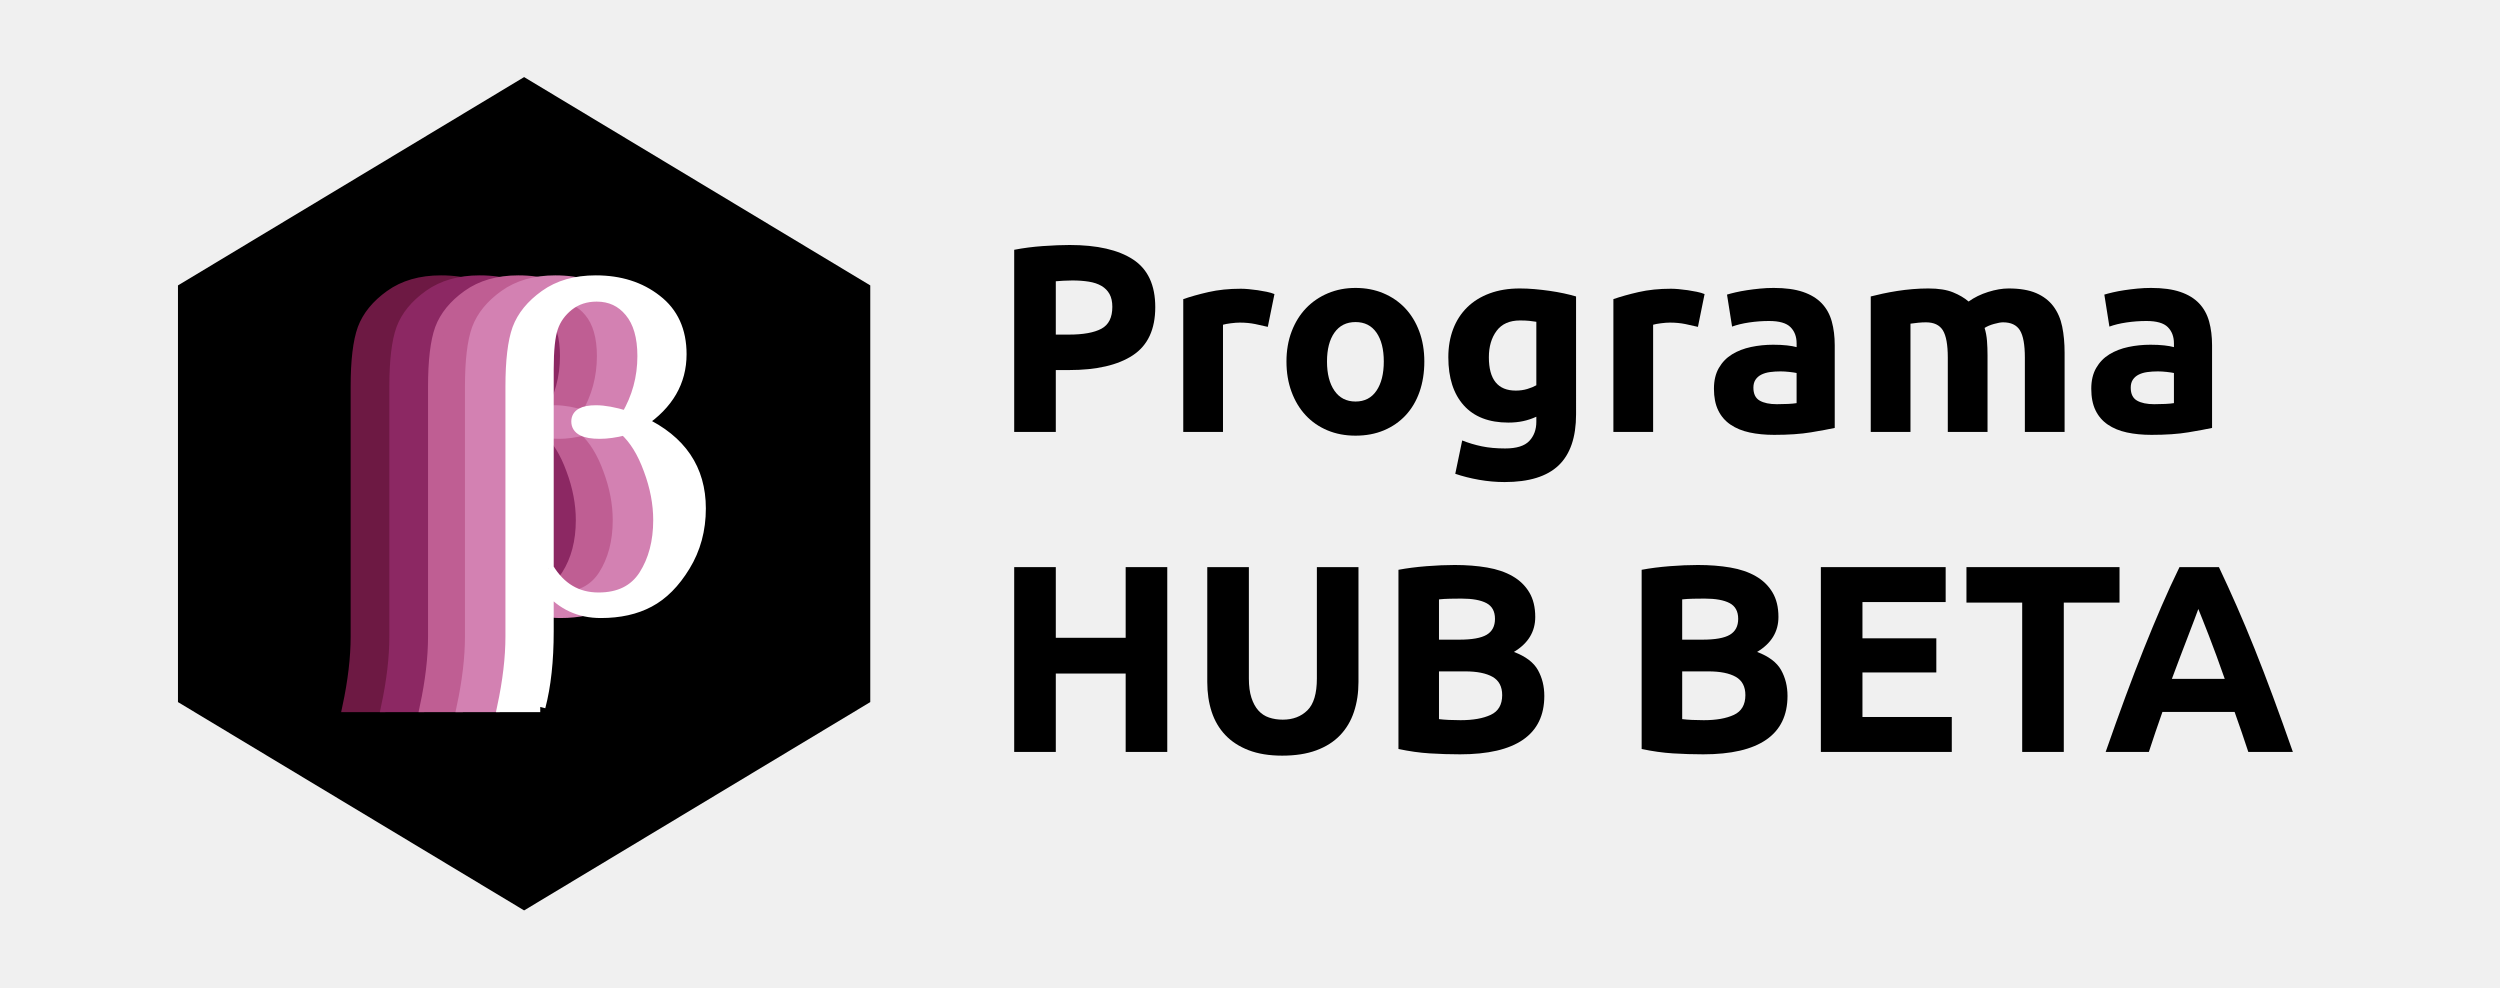
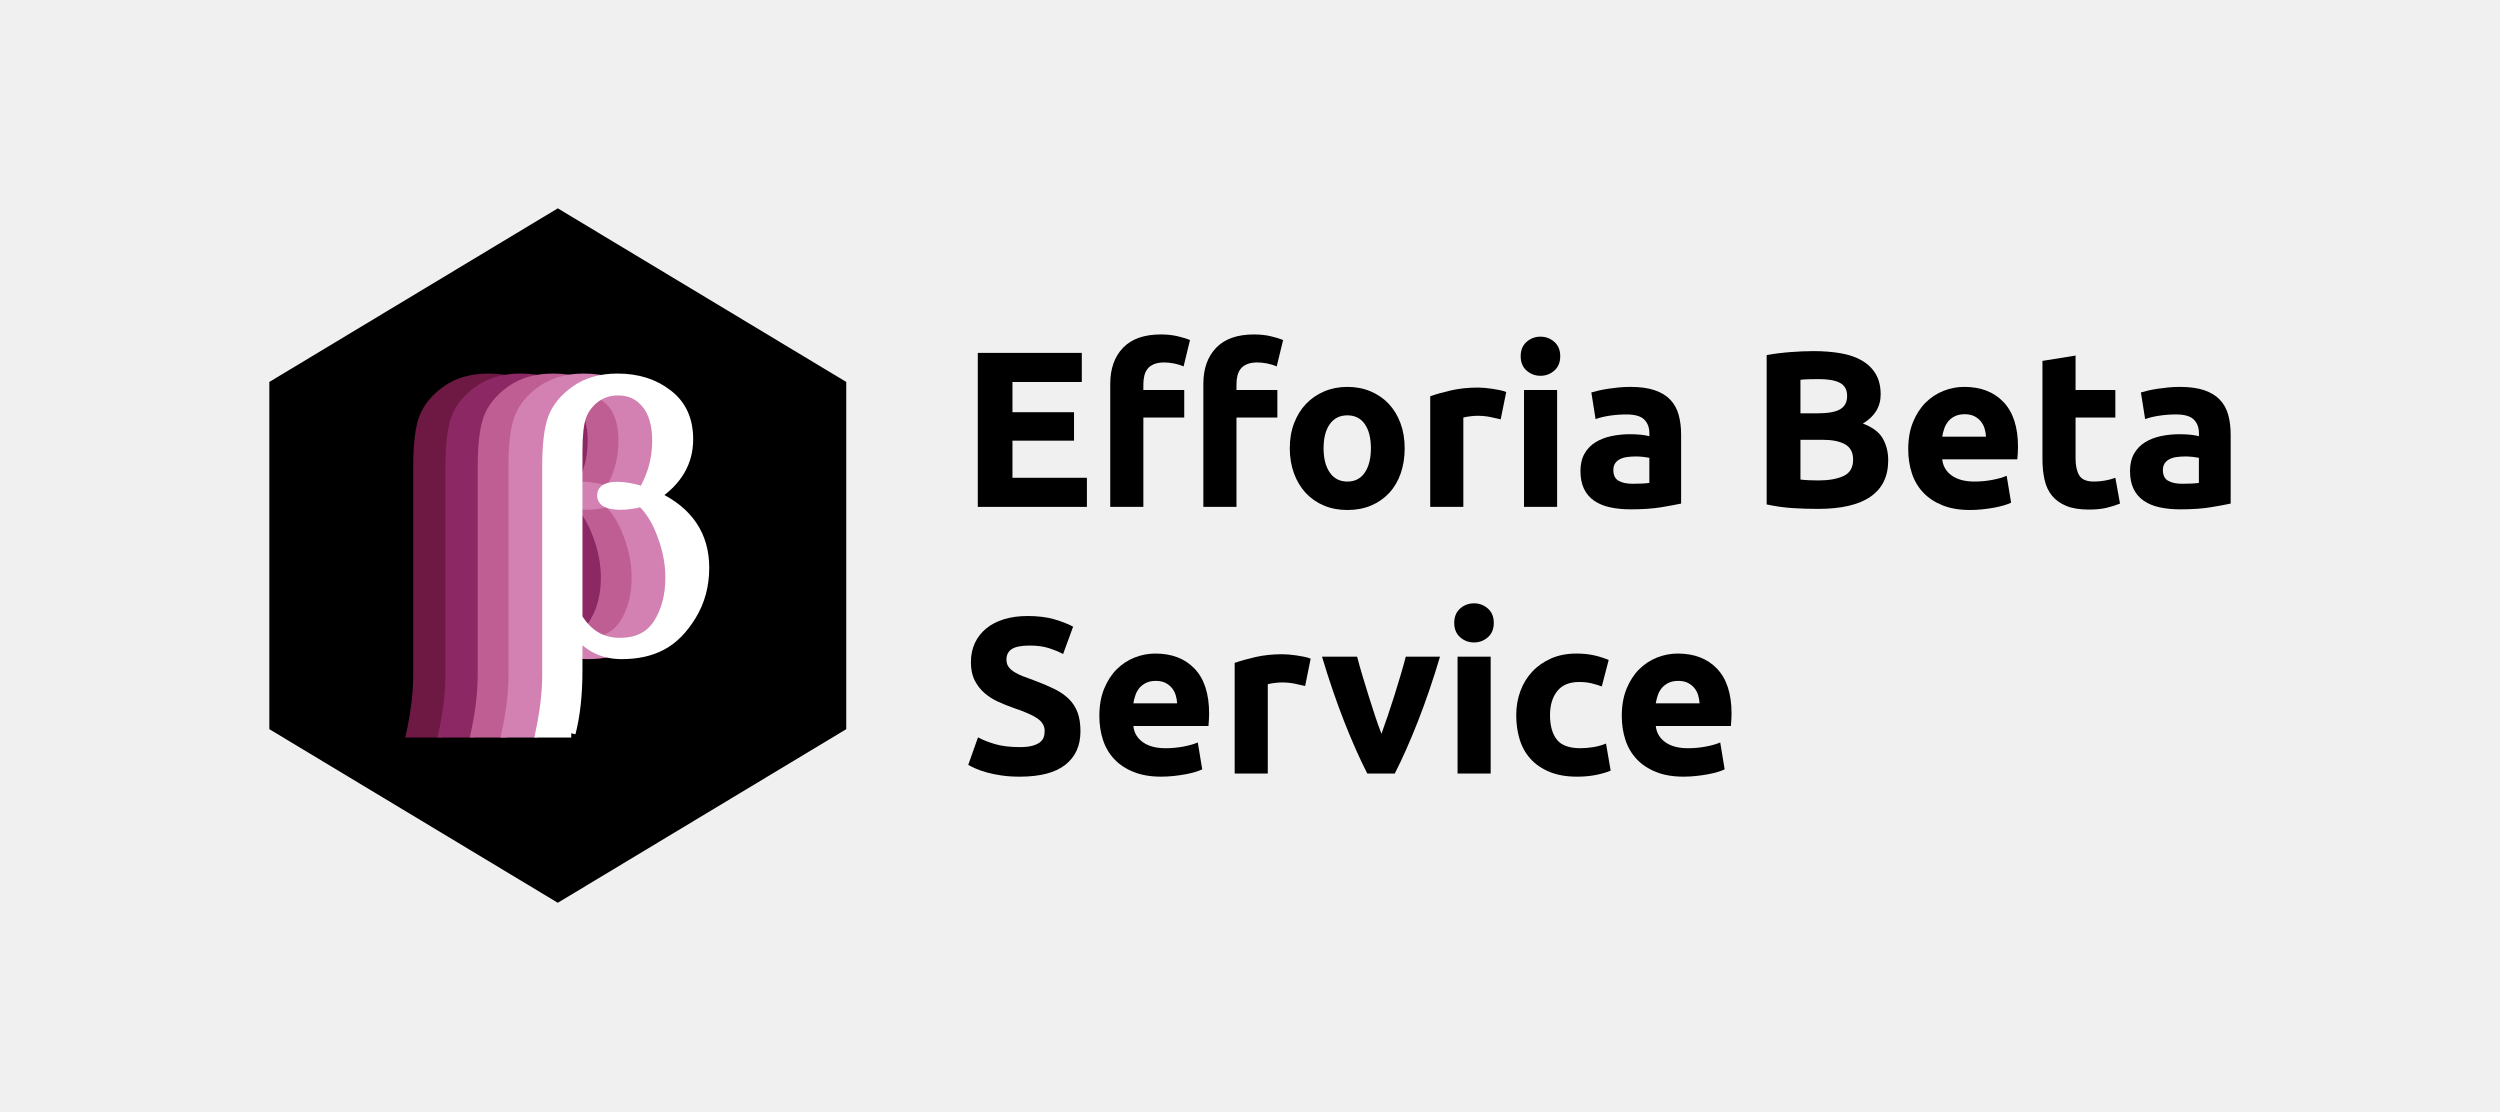
- <svg xmlns="http://www.w3.org/2000/svg" version="1.1" id="Layer_1" x="0px" y="0px" width="600px" height="237px" viewBox="0 78.5 600 237" enable-background="new 0 78.5 600 237" xml:space="preserve">
+ <svg xmlns="http://www.w3.org/2000/svg" version="1.1" id="Layer_1" x="0px" y="0px" width="720px" height="320px" viewBox="0 0 720 320" enable-background="new 0 0 720 320" xml:space="preserve">
  <g>
    <g>
-       <rect x="238.288" y="132.5" fill="none" width="319" height="129" />
-       <path d="M256.72,137.299c6.613,0,11.69,1.163,15.232,3.488c3.541,2.326,5.312,6.134,5.312,11.424    c0,5.334-1.792,9.184-5.376,11.552c-3.584,2.368-8.704,3.552-15.36,3.552h-3.136v14.848h-9.984v-43.712    c2.176-0.426,4.48-0.725,6.912-0.896C252.752,137.385,254.885,137.299,256.72,137.299z M257.36,145.811    c-0.726,0-1.44,0.022-2.144,0.064c-0.704,0.043-1.312,0.086-1.824,0.128v12.8h3.136c3.456,0,6.058-0.469,7.808-1.408    c1.749-0.938,2.624-2.688,2.624-5.248c0-1.237-0.224-2.261-0.672-3.072c-0.448-0.81-1.088-1.461-1.92-1.952    c-0.832-0.49-1.846-0.832-3.04-1.024C260.133,145.907,258.81,145.811,257.36,145.811z" />
-       <path d="M304.271,156.948c-0.854-0.213-1.855-0.438-3.008-0.672c-1.153-0.234-2.391-0.352-3.713-0.352    c-0.598,0-1.312,0.054-2.144,0.16c-0.832,0.107-1.462,0.224-1.888,0.352v25.728h-9.536v-31.872    c1.706-0.597,3.722-1.162,6.048-1.696c2.325-0.533,4.917-0.8,7.776-0.8c0.512,0,1.13,0.032,1.856,0.096    c0.725,0.064,1.448,0.15,2.176,0.256c0.726,0.107,1.45,0.235,2.177,0.384c0.725,0.15,1.344,0.331,1.855,0.544L304.271,156.948z" />
-       <path d="M341.84,165.267c0,2.646-0.384,5.067-1.15,7.264c-0.77,2.198-1.879,4.075-3.328,5.632    c-1.451,1.558-3.19,2.763-5.217,3.616s-4.299,1.28-6.815,1.28c-2.476,0-4.726-0.427-6.752-1.28    c-2.027-0.853-3.767-2.058-5.218-3.616c-1.449-1.557-2.582-3.434-3.391-5.632c-0.813-2.197-1.217-4.618-1.217-7.264    c0-2.645,0.416-5.056,1.248-7.232c0.832-2.176,1.984-4.032,3.456-5.568c1.472-1.536,3.221-2.73,5.248-3.584    c2.026-0.853,4.233-1.28,6.624-1.28c2.432,0,4.66,0.427,6.688,1.28c2.026,0.854,3.766,2.048,5.217,3.584    c1.449,1.536,2.582,3.392,3.393,5.568C341.434,160.21,341.84,162.622,341.84,165.267z M332.111,165.267    c0-2.944-0.586-5.258-1.76-6.944c-1.175-1.685-2.849-2.528-5.023-2.528c-2.176,0-3.862,0.843-5.057,2.528    c-1.194,1.686-1.791,4-1.791,6.944s0.597,5.28,1.791,7.008c1.193,1.728,2.881,2.592,5.057,2.592s3.85-0.864,5.023-2.592    S332.111,168.21,332.111,165.267z" />
-       <path d="M378.256,177.938c0,5.504-1.398,9.589-4.191,12.256c-2.795,2.666-7.115,4-12.961,4c-2.047,0-4.096-0.182-6.144-0.544    c-2.048-0.363-3.946-0.843-5.696-1.44l1.664-8c1.493,0.597,3.062,1.066,4.704,1.408c1.642,0.341,3.509,0.512,5.601,0.512    c2.729,0,4.66-0.598,5.791-1.792c1.131-1.195,1.697-2.73,1.697-4.608v-1.216c-1.024,0.47-2.08,0.822-3.168,1.056    c-1.089,0.235-2.272,0.352-3.553,0.352c-4.65,0-8.214-1.376-10.688-4.128c-2.475-2.752-3.713-6.602-3.713-11.552    c0-2.474,0.385-4.725,1.152-6.752c0.768-2.026,1.889-3.765,3.359-5.216c1.473-1.45,3.273-2.57,5.408-3.36    c2.133-0.789,4.543-1.184,7.231-1.184c1.151,0,2.336,0.054,3.552,0.16c1.217,0.107,2.422,0.246,3.616,0.416    c1.192,0.171,2.336,0.374,3.425,0.608c1.088,0.235,2.057,0.48,2.911,0.736L378.256,177.938L378.256,177.938z M357.328,164.243    c0,5.334,2.152,8,6.464,8c0.979,0,1.897-0.128,2.752-0.384c0.853-0.256,1.578-0.554,2.177-0.896V155.73    c-0.471-0.085-1.025-0.16-1.664-0.224c-0.641-0.064-1.388-0.096-2.24-0.096c-2.519,0-4.396,0.832-5.633,2.496    C357.945,159.571,357.328,161.683,357.328,164.243z" />
-       <path d="M407.503,156.948c-0.854-0.213-1.854-0.438-3.008-0.672c-1.151-0.234-2.39-0.352-3.712-0.352    c-0.598,0-1.313,0.054-2.145,0.16c-0.832,0.107-1.462,0.224-1.889,0.352v25.728h-9.535v-31.872    c1.705-0.597,3.723-1.162,6.049-1.696c2.323-0.533,4.916-0.8,7.774-0.8c0.513,0,1.13,0.032,1.856,0.096    c0.725,0.064,1.449,0.15,2.176,0.256c0.725,0.107,1.449,0.235,2.176,0.384c0.727,0.15,1.345,0.331,1.855,0.544L407.503,156.948z" />
-       <path d="M425.68,147.603c2.815,0,5.162,0.32,7.04,0.96c1.877,0.64,3.381,1.558,4.513,2.752c1.13,1.195,1.93,2.646,2.399,4.352    c0.469,1.707,0.704,3.606,0.704,5.696v19.84c-1.366,0.299-3.265,0.651-5.696,1.056c-2.433,0.405-5.376,0.608-8.832,0.608    c-2.176,0-4.149-0.192-5.919-0.576c-1.771-0.384-3.297-1.013-4.576-1.888c-1.28-0.874-2.263-2.016-2.944-3.424    c-0.683-1.408-1.023-3.136-1.023-5.184c0-1.962,0.394-3.626,1.185-4.992c0.789-1.365,1.845-2.453,3.168-3.264    c1.322-0.81,2.837-1.397,4.544-1.76c1.706-0.362,3.478-0.544,5.313-0.544c1.236,0,2.336,0.054,3.296,0.16    c0.96,0.107,1.738,0.246,2.336,0.416v-0.896c0-1.621-0.49-2.922-1.472-3.904c-0.981-0.981-2.688-1.472-5.12-1.472    c-1.622,0-3.223,0.118-4.8,0.352c-1.579,0.235-2.944,0.566-4.097,0.992l-1.217-7.68c0.555-0.17,1.248-0.352,2.08-0.544    c0.832-0.192,1.738-0.362,2.721-0.512c0.98-0.149,2.017-0.277,3.104-0.384C423.472,147.657,424.569,147.603,425.68,147.603z     M426.447,175.507c0.938,0,1.834-0.021,2.688-0.064c0.854-0.042,1.536-0.106,2.048-0.192v-7.232    c-0.384-0.085-0.96-0.17-1.729-0.256c-0.769-0.085-1.472-0.128-2.111-0.128c-0.896,0-1.739,0.054-2.527,0.16    c-0.79,0.107-1.483,0.31-2.08,0.608c-0.599,0.299-1.066,0.704-1.408,1.216c-0.342,0.512-0.513,1.152-0.513,1.92    c0,1.494,0.502,2.528,1.505,3.104C423.321,175.218,424.697,175.507,426.447,175.507z" />
-       <path d="M467.471,164.307c0-3.072-0.395-5.248-1.184-6.528c-0.79-1.28-2.145-1.92-4.064-1.92c-0.598,0-1.216,0.032-1.854,0.096    s-1.259,0.139-1.856,0.224v25.984h-9.535V149.65c0.811-0.213,1.761-0.437,2.849-0.672c1.088-0.234,2.24-0.448,3.456-0.64    s2.464-0.341,3.744-0.448c1.278-0.106,2.538-0.16,3.774-0.16c2.434,0,4.405,0.31,5.92,0.928c1.516,0.619,2.764,1.355,3.744,2.208    c1.365-0.981,2.935-1.749,4.704-2.304c1.771-0.554,3.402-0.832,4.896-0.832c2.688,0,4.896,0.374,6.624,1.12    c1.728,0.747,3.104,1.803,4.128,3.168c1.022,1.366,1.728,2.987,2.11,4.864c0.385,1.878,0.576,3.968,0.576,6.272v19.008h-9.536    v-17.856c0-3.072-0.395-5.248-1.184-6.528c-0.79-1.28-2.146-1.92-4.064-1.92c-0.512,0-1.227,0.128-2.144,0.384    c-0.918,0.256-1.675,0.576-2.272,0.96c0.299,0.982,0.49,2.016,0.576,3.104c0.085,1.088,0.128,2.251,0.128,3.488v18.368h-9.536    V164.307L467.471,164.307z" />
-       <path d="M516.239,147.603c2.814,0,5.162,0.32,7.04,0.96c1.877,0.64,3.381,1.558,4.512,2.752c1.13,1.195,1.93,2.646,2.4,4.352    c0.469,1.707,0.704,3.606,0.704,5.696v19.84c-1.366,0.299-3.266,0.651-5.696,1.056c-2.434,0.405-5.376,0.608-8.832,0.608    c-2.176,0-4.15-0.192-5.92-0.576c-1.771-0.384-3.296-1.013-4.576-1.888c-1.28-0.874-2.262-2.016-2.944-3.424    s-1.022-3.136-1.022-5.184c0-1.962,0.394-3.626,1.184-4.992c0.789-1.365,1.845-2.453,3.168-3.264    c1.322-0.81,2.837-1.397,4.544-1.76c1.706-0.362,3.479-0.544,5.313-0.544c1.235,0,2.336,0.054,3.296,0.16    c0.96,0.107,1.738,0.246,2.336,0.416v-0.896c0-1.621-0.491-2.922-1.472-3.904c-0.982-0.981-2.688-1.472-5.12-1.472    c-1.622,0-3.224,0.118-4.8,0.352c-1.579,0.235-2.944,0.566-4.098,0.992l-1.216-7.68c0.554-0.17,1.248-0.352,2.08-0.544    c0.832-0.192,1.738-0.362,2.72-0.512c0.981-0.149,2.018-0.277,3.104-0.384C514.031,147.657,515.129,147.603,516.239,147.603z     M517.007,175.507c0.938,0,1.834-0.021,2.688-0.064c0.853-0.042,1.536-0.106,2.048-0.192v-7.232    c-0.384-0.085-0.96-0.17-1.729-0.256c-0.768-0.085-1.472-0.128-2.11-0.128c-0.896,0-1.739,0.054-2.528,0.16    c-0.79,0.107-1.483,0.31-2.08,0.608c-0.598,0.299-1.066,0.704-1.408,1.216c-0.342,0.512-0.512,1.152-0.512,1.92    c0,1.494,0.501,2.528,1.504,3.104C513.881,175.218,515.257,175.507,517.007,175.507z" />
-       <path d="M270.16,214.609h9.984v44.354h-9.984v-18.814h-16.768v18.814h-9.984v-44.354h9.984v16.961h16.768V214.609z" />
-       <path d="M307.729,259.857c-3.115,0-5.804-0.438-8.064-1.311c-2.262-0.875-4.128-2.09-5.6-3.648    c-1.472-1.557-2.56-3.414-3.264-5.566c-0.704-2.154-1.056-4.533-1.056-7.139v-27.584h9.984v26.752    c0,1.793,0.202,3.318,0.608,4.576c0.405,1.262,0.96,2.283,1.665,3.072c0.703,0.791,1.558,1.355,2.56,1.697    s2.102,0.512,3.297,0.512c2.432,0,4.404-0.746,5.92-2.24c1.515-1.494,2.271-4.033,2.271-7.617v-26.752h9.983v27.584    c0,2.605-0.362,4.992-1.089,7.168c-0.726,2.178-1.834,4.043-3.327,5.602s-3.392,2.764-5.696,3.617    C313.615,259.432,310.885,259.857,307.729,259.857z" />
-       <path d="M350.415,259.539c-2.433,0-4.854-0.076-7.265-0.225c-2.412-0.15-4.918-0.502-7.521-1.057V215.25    c2.048-0.385,4.288-0.672,6.72-0.865c2.434-0.191,4.693-0.287,6.784-0.287c2.816,0,5.408,0.203,7.776,0.607    c2.367,0.404,4.404,1.1,6.111,2.08c1.705,0.98,3.039,2.271,4,3.873c0.959,1.6,1.439,3.572,1.439,5.92    c0,3.541-1.707,6.336-5.12,8.383c2.816,1.066,4.736,2.52,5.761,4.354c1.023,1.834,1.535,3.902,1.535,6.207    c0,4.65-1.695,8.15-5.088,10.496C362.159,258.365,357.111,259.539,350.415,259.539z M345.357,232.018h4.865    c3.071,0,5.27-0.393,6.592-1.184c1.322-0.789,1.983-2.059,1.983-3.809c0-1.791-0.683-3.049-2.048-3.775    c-1.366-0.725-3.371-1.088-6.018-1.088c-0.854,0-1.771,0.012-2.752,0.031c-0.98,0.021-1.854,0.076-2.623,0.16V232.018    L345.357,232.018z M345.357,239.635v11.455c0.727,0.086,1.516,0.15,2.369,0.191c0.854,0.043,1.791,0.064,2.815,0.064    c2.985,0,5.396-0.426,7.231-1.279c1.834-0.854,2.752-2.434,2.752-4.736c0-2.049-0.769-3.51-2.305-4.385    c-1.535-0.873-3.734-1.313-6.592-1.313h-6.271V239.635z" />
-       <path d="M408.782,259.539c-2.433,0-4.854-0.076-7.265-0.225c-2.412-0.15-4.918-0.502-7.521-1.057V215.25    c2.048-0.385,4.288-0.672,6.72-0.865c2.434-0.191,4.693-0.287,6.784-0.287c2.815,0,5.408,0.203,7.776,0.607    c2.367,0.404,4.404,1.1,6.11,2.08s3.04,2.271,4,3.873c0.96,1.6,1.44,3.572,1.44,5.92c0,3.541-1.707,6.336-5.12,8.383    c2.816,1.066,4.736,2.52,5.76,4.354c1.024,1.834,1.536,3.902,1.536,6.207c0,4.65-1.696,8.15-5.088,10.496    C420.525,258.365,415.479,259.539,408.782,259.539z M403.727,232.018h4.863c3.072,0,5.27-0.393,6.592-1.184    c1.322-0.789,1.984-2.059,1.984-3.809c0-1.791-0.684-3.049-2.048-3.775c-1.366-0.725-3.371-1.088-6.017-1.088    c-0.854,0-1.771,0.012-2.752,0.031c-0.981,0.021-1.855,0.076-2.625,0.16v9.664H403.727z M403.727,239.635v11.455    c0.726,0.086,1.515,0.15,2.367,0.191c0.854,0.043,1.793,0.064,2.816,0.064c2.984,0,5.396-0.426,7.23-1.279    s2.752-2.434,2.752-4.736c0-2.049-0.768-3.51-2.304-4.385c-1.536-0.873-3.733-1.313-6.592-1.313h-6.271V239.635z" />
-       <path d="M437.006,258.963v-44.354h29.952v8.385h-19.969v8.703h17.729v8.193h-17.729v10.688h21.439v8.385H437.006z" />
-       <path d="M508.685,214.609v8.514h-13.376v35.84h-9.982v-35.84H471.95v-8.514H508.685z" />
-       <path d="M539.593,258.963c-0.494-1.541-1.023-3.125-1.592-4.748c-0.568-1.625-1.134-3.242-1.697-4.854h-17.321    c-0.561,1.619-1.122,3.24-1.685,4.865c-0.563,1.627-1.087,3.205-1.572,4.734h-10.367c1.669-4.777,3.252-9.193,4.75-13.248    c1.497-4.053,2.963-7.871,4.396-11.455s2.846-6.986,4.237-10.209c1.391-3.221,2.836-6.367,4.334-9.439h9.464    c1.457,3.072,2.893,6.221,4.308,9.439c1.414,3.223,2.84,6.625,4.276,10.209c1.436,3.584,2.903,7.402,4.403,11.455    c1.5,4.055,3.087,8.471,4.759,13.248h-10.693V258.963z M527.598,224.658c-0.223,0.645-0.549,1.521-0.978,2.629    c-0.43,1.109-0.917,2.391-1.466,3.844c-0.548,1.453-1.16,3.053-1.838,4.799c-0.678,1.748-1.364,3.58-2.063,5.496h12.683    c-0.679-1.922-1.336-3.76-1.972-5.512s-1.241-3.355-1.813-4.811c-0.572-1.453-1.074-2.732-1.508-3.842    C528.212,226.156,527.862,225.289,527.598,224.658z" />
+       <polygon points="243.72,210 160.643,260 77.567,210 77.567,110 160.643,60 243.72,110   " />
+       <g>
+         <g id="layer1_9_" transform="translate(-256.6798,-531.7963)">
+           <path id="text5540_9_" fill="#6D1943" stroke="#6D1943" stroke-width="2.5" stroke-miterlimit="10" d="M384.043,742.958h-9.087      c1.32-6.205,1.981-11.822,1.981-16.853V666.13c0-6.241,0.551-10.885,1.651-13.935c1.139-3.046,3.321-5.727,6.555-8.039      c3.268-2.351,7.343-3.525,12.226-3.525c5.803,0,10.666,1.542,14.596,4.626c3.965,3.047,5.946,7.398,5.946,13.052      c0,6.609-3.139,12.025-9.417,16.247c9.362,4.405,14.045,11.325,14.045,20.764c0,5.14-1.249,9.746-3.745,13.822      c-2.46,4.039-5.323,6.922-8.593,8.646c-3.229,1.727-7.104,2.588-11.619,2.588c-5.141,0-9.325-1.926-12.558-5.781v10.242      C386.026,731.89,385.365,737.929,384.043,742.958 M386.026,709.64c2.863,4.734,6.865,7.104,12.006,7.104      c4.957,0,8.593-1.799,10.904-5.396c2.313-3.638,3.47-8.041,3.47-13.22c0-3.965-0.771-8.002-2.313-12.114      c-1.505-4.147-3.449-7.306-5.837-9.474c-2.203,0.552-4.187,0.826-5.948,0.826c-3.708,0-5.563-0.974-5.563-2.92      c0-1.762,1.561-2.644,4.682-2.644c1.945,0,4.369,0.44,7.271,1.321c2.605-4.405,3.91-9.196,3.91-14.375      c0-4.625-1.027-8.168-3.084-10.627c-2.021-2.46-4.663-3.69-7.932-3.69c-2.605,0-4.848,0.734-6.719,2.203      c-1.836,1.469-3.104,3.231-3.801,5.288c-0.697,2.019-1.047,5.342-1.047,9.968V709.64" />
+         </g>
+         <g id="layer1_8_" transform="translate(-256.6798,-531.7963)">
+           <path id="text5540_8_" fill="#8C2863" stroke="#8C2863" stroke-width="2.5" stroke-miterlimit="10" d="M393.33,742.958h-9.088      c1.322-6.205,1.982-11.822,1.982-16.853V666.13c0-6.241,0.551-10.885,1.651-13.935c1.14-3.046,3.322-5.727,6.554-8.039      c3.269-2.351,7.345-3.525,12.228-3.525c5.802,0,10.666,1.542,14.595,4.626c3.966,3.047,5.947,7.398,5.947,13.052      c0,6.609-3.14,12.025-9.418,16.247c9.362,4.405,14.044,11.325,14.044,20.764c0,5.14-1.248,9.746-3.744,13.822      c-2.461,4.039-5.323,6.922-8.592,8.646c-3.23,1.727-7.104,2.588-11.62,2.588c-5.141,0-9.325-1.926-12.557-5.781v10.242      C395.314,731.89,394.653,737.929,393.33,742.958 M395.314,709.64c2.862,4.734,6.864,7.104,12.006,7.104      c4.956,0,8.591-1.799,10.903-5.396c2.313-3.638,3.47-8.041,3.47-13.22c0-3.965-0.771-8.002-2.313-12.114      c-1.505-4.147-3.451-7.306-5.838-9.474c-2.203,0.552-4.187,0.826-5.947,0.826c-3.708,0-5.563-0.974-5.563-2.92      c0-1.762,1.562-2.644,4.682-2.644c1.945,0,4.369,0.44,7.271,1.321c2.606-4.405,3.91-9.196,3.91-14.375      c0-4.625-1.027-8.168-3.084-10.627c-2.02-2.46-4.662-3.69-7.931-3.69c-2.606,0-4.848,0.734-6.721,2.203      c-1.835,1.469-3.103,3.231-3.8,5.288c-0.696,2.019-1.046,5.342-1.046,9.968L395.314,709.64" />
+         </g>
+         <g id="layer1_7_" transform="translate(-256.6798,-531.7963)">
+           <path id="text5540_7_" fill="#BF5E93" stroke="#BF5E93" stroke-width="2.5" stroke-miterlimit="10" d="M402.619,742.958h-9.087      c1.321-6.205,1.981-11.822,1.981-16.853V666.13c0-6.241,0.552-10.885,1.652-13.935c1.138-3.046,3.321-5.727,6.554-8.039      c3.269-2.351,7.344-3.525,12.228-3.525c5.8,0,10.665,1.542,14.595,4.626c3.965,3.047,5.946,7.398,5.946,13.052      c0,6.609-3.14,12.025-9.417,16.247c9.361,4.405,14.044,11.325,14.044,20.764c0,5.14-1.249,9.746-3.745,13.822      c-2.46,4.039-5.323,6.922-8.592,8.646c-3.229,1.727-7.104,2.588-11.62,2.588c-5.141,0-9.324-1.926-12.558-5.781v10.242      C404.601,731.89,403.94,737.929,402.619,742.958 M404.601,709.64c2.863,4.734,6.865,7.104,12.006,7.104      c4.956,0,8.592-1.799,10.903-5.396c2.313-3.638,3.471-8.041,3.471-13.22c0-3.965-0.771-8.002-2.313-12.114      c-1.505-4.147-3.451-7.306-5.838-9.474c-2.202,0.552-4.186,0.826-5.947,0.826c-3.708,0-5.563-0.974-5.563-2.92      c0-1.762,1.562-2.644,4.683-2.644c1.944,0,4.369,0.44,7.271,1.321c2.605-4.405,3.909-9.196,3.909-14.375      c0-4.625-1.027-8.168-3.084-10.627c-2.02-2.46-4.662-3.69-7.931-3.69c-2.605,0-4.848,0.734-6.72,2.203      c-1.836,1.469-3.104,3.231-3.8,5.288c-0.698,2.019-1.047,5.342-1.047,9.968V709.64" />
+         </g>
+         <g id="layer1_6_" transform="translate(-256.6798,-531.7963)">
+           <path id="text5540_6_" fill="#D381B2" stroke="#D381B2" stroke-width="2.5" stroke-miterlimit="10" d="M411.477,742.958h-9.088      c1.322-6.205,1.983-11.822,1.983-16.853V666.13c0-6.241,0.55-10.885,1.65-13.935c1.139-3.046,3.322-5.727,6.554-8.039      c3.269-2.351,7.344-3.525,12.228-3.525c5.802,0,10.666,1.542,14.595,4.626c3.966,3.047,5.947,7.398,5.947,13.052      c0,6.609-3.141,12.025-9.417,16.247c9.362,4.405,14.043,11.325,14.043,20.764c0,5.14-1.248,9.746-3.744,13.822      c-2.46,4.039-5.323,6.922-8.592,8.646c-3.23,1.727-7.104,2.588-11.621,2.588c-5.14,0-9.324-1.926-12.556-5.781v10.242      C413.46,731.89,412.798,737.929,411.477,742.958 M413.46,709.64c2.862,4.734,6.864,7.104,12.005,7.104      c4.957,0,8.592-1.799,10.904-5.396c2.313-3.638,3.471-8.041,3.471-13.22c0-3.965-0.771-8.002-2.313-12.114      c-1.505-4.147-3.451-7.306-5.838-9.474c-2.203,0.552-4.187,0.826-5.947,0.826c-3.709,0-5.563-0.974-5.563-2.92      c0-1.762,1.561-2.644,4.682-2.644c1.945,0,4.369,0.44,7.271,1.321c2.606-4.405,3.91-9.196,3.91-14.375      c0-4.625-1.027-8.168-3.084-10.627c-2.021-2.46-4.663-3.69-7.932-3.69c-2.605,0-4.847,0.734-6.72,2.203      c-1.835,1.469-3.102,3.231-3.8,5.288c-0.696,2.019-1.046,5.342-1.046,9.968V709.64" />
+         </g>
+         <g id="layer1_5_" transform="translate(-256.6798,-531.7963)">
+           <path id="text5540_5_" fill="#FFFFFF" stroke="#FFFFFF" stroke-width="2.5" stroke-miterlimit="10" d="M421.194,742.958h-9.087      c1.32-6.205,1.981-11.822,1.981-16.853V666.13c0-6.241,0.551-10.885,1.651-13.935c1.139-3.046,3.322-5.727,6.555-8.039      c3.269-2.351,7.343-3.525,12.227-3.525c5.802,0,10.666,1.542,14.595,4.626c3.966,3.047,5.948,7.398,5.948,13.052      c0,6.609-3.141,12.025-9.418,16.247c9.361,4.405,14.044,11.325,14.044,20.764c0,5.14-1.248,9.746-3.745,13.822      c-2.46,4.039-5.322,6.922-8.592,8.646c-3.229,1.727-7.104,2.588-11.62,2.588c-5.141,0-9.325-1.926-12.558-5.781v10.242      C423.175,731.89,422.514,737.929,421.194,742.958 M423.175,709.64c2.864,4.734,6.866,7.104,12.006,7.104      c4.957,0,8.593-1.799,10.904-5.396c2.313-3.638,3.47-8.041,3.47-13.22c0-3.965-0.771-8.002-2.313-12.114      c-1.505-4.147-3.449-7.306-5.837-9.474c-2.203,0.552-4.187,0.826-5.947,0.826c-3.708,0-5.563-0.974-5.563-2.92      c0-1.762,1.562-2.644,4.682-2.644c1.945,0,4.369,0.44,7.271,1.321c2.605-4.405,3.91-9.196,3.91-14.375      c0-4.625-1.027-8.168-3.084-10.627c-2.021-2.46-4.663-3.69-7.932-3.69c-2.605,0-4.847,0.734-6.719,2.203      c-1.836,1.469-3.104,3.231-3.801,5.288c-0.697,2.019-1.047,5.342-1.047,9.968L423.175,709.64" />
+         </g>
+       </g>
    </g>
-     <polygon points="208.865,247 125.788,297 42.712,247 42.712,147 125.788,97 208.865,147  " />
    <g>
-       <g id="layer1_9_" transform="translate(-256.6798,-531.7963)">
-         <path id="text5540_9_" fill="#6D1943" stroke="#6D1943" stroke-width="2.5" stroke-miterlimit="10" d="M349.189,779.958h-9.087     c1.321-6.205,1.982-11.822,1.982-16.852v-59.975c0-6.242,0.551-10.886,1.652-13.934c1.138-3.046,3.322-5.727,6.554-8.04     c3.268-2.35,7.343-3.525,12.226-3.525c5.802,0,10.666,1.542,14.595,4.626c3.965,3.047,5.947,7.399,5.947,13.052     c0,6.609-3.139,12.025-9.417,16.247c9.362,4.406,14.044,11.326,14.044,20.763c0,5.139-1.249,9.746-3.745,13.822     c-2.46,4.039-5.323,6.922-8.592,8.645c-3.23,1.727-7.104,2.588-11.62,2.588c-5.14,0-9.325-1.926-12.557-5.781v10.242     C351.171,768.89,350.51,774.929,349.189,779.958 M351.171,746.64c2.864,4.734,6.866,7.104,12.006,7.104     c4.957,0,8.592-1.799,10.904-5.396c2.313-3.637,3.47-8.041,3.47-13.219c0-3.964-0.771-8.003-2.313-12.115     c-1.505-4.149-3.45-7.306-5.837-9.473c-2.203,0.551-4.186,0.826-5.948,0.826c-3.708,0-5.563-0.973-5.563-2.919     c0-1.762,1.561-2.644,4.682-2.644c1.945,0,4.369,0.441,7.27,1.322c2.606-4.406,3.91-9.197,3.91-14.375     c0-4.626-1.028-8.169-3.084-10.628c-2.02-2.46-4.663-3.69-7.931-3.69c-2.606,0-4.847,0.734-6.719,2.203     c-1.836,1.469-3.103,3.231-3.8,5.288c-0.698,2.019-1.047,5.342-1.047,9.968V746.64" />
-       </g>
-       <g id="layer1_8_" transform="translate(-256.6798,-531.7963)">
-         <path id="text5540_8_" fill="#8C2863" stroke="#8C2863" stroke-width="2.5" stroke-miterlimit="10" d="M358.476,779.958h-9.087     c1.322-6.205,1.982-11.822,1.982-16.852v-59.975c0-6.242,0.551-10.886,1.652-13.934c1.139-3.046,3.323-5.727,6.554-8.04     c3.268-2.35,7.344-3.525,12.227-3.525c5.801,0,10.666,1.542,14.594,4.626c3.966,3.047,5.948,7.399,5.948,13.052     c0,6.609-3.14,12.025-9.418,16.247c9.362,4.406,14.044,11.326,14.044,20.763c0,5.139-1.248,9.746-3.745,13.822     c-2.46,4.039-5.323,6.922-8.591,8.645c-3.231,1.727-7.104,2.588-11.62,2.588c-5.141,0-9.326-1.926-12.557-5.781v10.242     C360.459,768.89,359.798,774.929,358.476,779.958 M360.459,746.64c2.863,4.734,6.865,7.104,12.006,7.104     c4.956,0,8.591-1.799,10.904-5.396c2.313-3.637,3.469-8.041,3.469-13.219c0-3.964-0.771-8.003-2.313-12.115     c-1.505-4.149-3.451-7.306-5.838-9.473c-2.203,0.551-4.186,0.826-5.947,0.826c-3.708,0-5.563-0.973-5.563-2.919     c0-1.762,1.561-2.644,4.681-2.644c1.946,0,4.369,0.441,7.27,1.322c2.607-4.406,3.91-9.197,3.91-14.375     c0-4.626-1.027-8.169-3.084-10.628c-2.019-2.46-4.662-3.69-7.93-3.69c-2.607,0-4.847,0.734-6.72,2.203     c-1.835,1.469-3.102,3.231-3.8,5.288c-0.697,2.019-1.046,5.342-1.046,9.968L360.459,746.64" />
-       </g>
-       <g id="layer1_7_" transform="translate(-256.6798,-531.7963)">
-         <path id="text5540_7_" fill="#BF5E93" stroke="#BF5E93" stroke-width="2.5" stroke-miterlimit="10" d="M367.764,779.958h-9.087     c1.321-6.205,1.982-11.822,1.982-16.852v-59.975c0-6.242,0.551-10.886,1.652-13.934c1.138-3.046,3.322-5.727,6.554-8.04     c3.268-2.35,7.343-3.525,12.227-3.525c5.8,0,10.665,1.542,14.594,4.626c3.965,3.047,5.947,7.399,5.947,13.052     c0,6.609-3.139,12.025-9.417,16.247c9.362,4.406,14.044,11.326,14.044,20.763c0,5.139-1.249,9.746-3.745,13.822     c-2.46,4.039-5.324,6.922-8.592,8.645c-3.23,1.727-7.104,2.588-11.62,2.588c-5.14,0-9.325-1.926-12.557-5.781v10.242     C369.746,768.89,369.085,774.929,367.764,779.958 M369.746,746.64c2.864,4.734,6.866,7.104,12.006,7.104     c4.956,0,8.592-1.799,10.904-5.396c2.313-3.637,3.47-8.041,3.47-13.219c0-3.964-0.771-8.003-2.313-12.115     c-1.505-4.149-3.451-7.306-5.838-9.473c-2.202,0.551-4.185,0.826-5.947,0.826c-3.708,0-5.563-0.973-5.563-2.919     c0-1.762,1.561-2.644,4.682-2.644c1.945,0,4.369,0.441,7.27,1.322c2.606-4.406,3.91-9.197,3.91-14.375     c0-4.626-1.028-8.169-3.084-10.628c-2.02-2.46-4.663-3.69-7.931-3.69c-2.606,0-4.847,0.734-6.719,2.203     c-1.836,1.469-3.103,3.231-3.8,5.288c-0.698,2.019-1.047,5.342-1.047,9.968V746.64" />
-       </g>
-       <g id="layer1_6_" transform="translate(-256.6798,-531.7963)">
-         <path id="text5540_6_" fill="#D381B2" stroke="#D381B2" stroke-width="2.5" stroke-miterlimit="10" d="M376.622,779.958h-9.087     c1.322-6.205,1.983-11.822,1.983-16.852v-59.975c0-6.242,0.55-10.886,1.651-13.934c1.139-3.046,3.323-5.727,6.554-8.04     c3.268-2.35,7.343-3.525,12.227-3.525c5.801,0,10.666,1.542,14.594,4.626c3.966,3.047,5.948,7.399,5.948,13.052     c0,6.609-3.14,12.025-9.417,16.247c9.362,4.406,14.043,11.326,14.043,20.763c0,5.139-1.248,9.746-3.745,13.822     c-2.46,4.039-5.323,6.922-8.591,8.645c-3.231,1.727-7.104,2.588-11.621,2.588c-5.14,0-9.325-1.926-12.556-5.781v10.242     C378.606,768.89,377.944,774.929,376.622,779.958 M378.606,746.64c2.863,4.734,6.865,7.104,12.005,7.104     c4.957,0,8.592-1.799,10.905-5.396c2.313-3.637,3.47-8.041,3.47-13.219c0-3.964-0.771-8.003-2.313-12.115     c-1.505-4.149-3.451-7.306-5.838-9.473c-2.203,0.551-4.186,0.826-5.947,0.826c-3.709,0-5.563-0.973-5.563-2.919     c0-1.762,1.56-2.644,4.681-2.644c1.946,0,4.369,0.441,7.27,1.322c2.607-4.406,3.91-9.197,3.91-14.375     c0-4.626-1.027-8.169-3.084-10.628c-2.02-2.46-4.663-3.69-7.931-3.69c-2.606,0-4.846,0.734-6.719,2.203     c-1.835,1.469-3.102,3.231-3.8,5.288c-0.697,2.019-1.046,5.342-1.046,9.968V746.64" />
-       </g>
-       <g id="layer1_5_" transform="translate(-256.6798,-531.7963)">
-         <path id="text5540_5_" fill="#FFFFFF" stroke="#FFFFFF" stroke-width="2.5" stroke-miterlimit="10" d="M386.339,779.958h-9.087     c1.321-6.205,1.982-11.822,1.982-16.852v-59.975c0-6.242,0.551-10.886,1.652-13.934c1.138-3.046,3.322-5.727,6.554-8.04     c3.268-2.35,7.343-3.525,12.226-3.525c5.802,0,10.666,1.542,14.595,4.626c3.965,3.047,5.948,7.399,5.948,13.052     c0,6.609-3.14,12.025-9.418,16.247c9.362,4.406,14.044,11.326,14.044,20.763c0,5.139-1.248,9.746-3.745,13.822     c-2.46,4.039-5.323,6.922-8.592,8.645c-3.23,1.727-7.104,2.588-11.62,2.588c-5.14,0-9.325-1.926-12.557-5.781v10.242     C388.321,768.89,387.66,774.929,386.339,779.958 M388.321,746.64c2.864,4.734,6.866,7.104,12.006,7.104     c4.957,0,8.592-1.799,10.904-5.396c2.313-3.637,3.47-8.041,3.47-13.219c0-3.964-0.771-8.003-2.313-12.115     c-1.505-4.149-3.45-7.306-5.837-9.473c-2.203,0.551-4.186,0.826-5.948,0.826c-3.708,0-5.563-0.973-5.563-2.919     c0-1.762,1.561-2.644,4.682-2.644c1.945,0,4.369,0.441,7.27,1.322c2.606-4.406,3.91-9.197,3.91-14.375     c0-4.626-1.028-8.169-3.084-10.628c-2.02-2.46-4.663-3.69-7.931-3.69c-2.606,0-4.847,0.734-6.719,2.203     c-1.836,1.469-3.103,3.231-3.8,5.288c-0.698,2.019-1.047,5.342-1.047,9.968V746.64" />
-       </g>
+       <path d="M281.606,145.984v-44.354h29.951v8.385h-19.968v8.703h17.729v8.192h-17.729V137.6h21.439v8.383h-31.423V145.984z" />
+       <path d="M334.341,96.32c1.792,0,3.434,0.182,4.928,0.544c1.493,0.363,2.646,0.715,3.456,1.056l-1.855,7.616    c-0.854-0.384-1.781-0.672-2.783-0.864c-1.003-0.191-1.933-0.288-2.784-0.288c-1.152,0-2.123,0.16-2.912,0.48    c-0.79,0.32-1.408,0.758-1.855,1.312c-0.447,0.556-0.769,1.217-0.96,1.984c-0.191,0.768-0.288,1.6-0.288,2.496v1.664h11.775v7.936    h-11.775v25.729h-9.536v-35.455c0-4.354,1.227-7.809,3.681-10.368C325.882,97.601,329.519,96.32,334.341,96.32z M361.156,96.32    c1.792,0,3.436,0.182,4.93,0.544c1.491,0.363,2.645,0.715,3.455,1.056l-1.855,7.616c-0.854-0.384-1.782-0.672-2.784-0.864    c-1.003-0.191-1.931-0.288-2.784-0.288c-1.15,0-2.123,0.16-2.912,0.48c-0.788,0.32-1.406,0.758-1.854,1.312    c-0.448,0.556-0.769,1.217-0.96,1.984c-0.191,0.768-0.288,1.6-0.288,2.496v1.664h11.776v7.936h-11.776v25.729h-9.536v-35.455    c0-4.354,1.228-7.809,3.681-10.368S356.335,96.32,361.156,96.32z" />
+       <path d="M404.548,129.088c0,2.646-0.385,5.067-1.151,7.266c-0.769,2.196-1.878,4.073-3.328,5.631    c-1.451,1.559-3.189,2.764-5.216,3.617c-2.027,0.853-4.3,1.278-6.816,1.278c-2.475,0-4.726-0.427-6.752-1.278    c-2.026-0.854-3.766-2.06-5.216-3.617c-1.451-1.558-2.582-3.435-3.393-5.631c-0.812-2.197-1.217-4.619-1.217-7.266    c0-2.645,0.416-5.056,1.248-7.23c0.832-2.177,1.984-4.032,3.456-5.568c1.473-1.536,3.222-2.729,5.248-3.584    c2.026-0.853,4.234-1.28,6.624-1.28c2.433,0,4.661,0.428,6.688,1.28c2.025,0.854,3.766,2.048,5.217,3.584    c1.449,1.536,2.581,3.392,3.392,5.568C404.142,124.032,404.548,126.443,404.548,129.088z M394.821,129.088    c0-2.943-0.587-5.258-1.76-6.943c-1.175-1.686-2.849-2.527-5.024-2.527c-2.175,0-3.861,0.843-5.056,2.527    c-1.195,1.687-1.792,4-1.792,6.943c0,2.944,0.597,5.28,1.792,7.008c1.193,1.729,2.88,2.594,5.056,2.594    c2.177,0,3.851-0.864,5.024-2.594C394.234,134.368,394.821,132.032,394.821,129.088z" />
+       <path d="M432.196,120.77c-0.854-0.215-1.854-0.438-3.008-0.673c-1.151-0.233-2.39-0.352-3.712-0.352    c-0.598,0-1.313,0.054-2.145,0.16c-0.831,0.106-1.462,0.224-1.889,0.352v25.729h-9.535v-31.871    c1.705-0.598,3.723-1.162,6.048-1.696c2.324-0.533,4.917-0.8,7.775-0.8c0.513,0,1.13,0.032,1.856,0.096    c0.725,0.064,1.449,0.15,2.176,0.256c0.725,0.107,1.45,0.235,2.176,0.385s1.345,0.331,1.856,0.544L432.196,120.77z" />
+       <path d="M449.348,102.592c0,1.75-0.566,3.126-1.696,4.128c-1.131,1.003-2.464,1.505-4,1.505s-2.87-0.502-4-1.505    c-1.131-1.002-1.696-2.378-1.696-4.128c0-1.749,0.565-3.125,1.696-4.128c1.13-1.002,2.464-1.504,4-1.504s2.869,0.502,4,1.504    C448.781,99.467,449.348,100.843,449.348,102.592z M448.45,145.984h-9.535V112.32h9.535V145.984z" />
+       <path d="M469.507,111.424c2.814,0,5.162,0.32,7.04,0.96c1.877,0.641,3.381,1.559,4.512,2.752c1.13,1.195,1.93,2.646,2.4,4.354    c0.469,1.706,0.703,3.604,0.703,5.696v19.84c-1.365,0.299-3.265,0.649-5.695,1.056c-2.434,0.405-5.376,0.608-8.832,0.608    c-2.176,0-4.15-0.192-5.92-0.576c-1.771-0.385-3.296-1.014-4.576-1.889c-1.28-0.873-2.262-2.017-2.944-3.425    c-0.683-1.407-1.022-3.136-1.022-5.184c0-1.962,0.394-3.626,1.184-4.992c0.789-1.365,1.845-2.453,3.168-3.265    c1.322-0.811,2.837-1.396,4.544-1.76c1.706-0.361,3.479-0.545,5.313-0.545c1.235,0,2.336,0.055,3.296,0.16    c0.96,0.107,1.737,0.246,2.336,0.416v-0.896c0-1.62-0.491-2.922-1.473-3.903c-0.981-0.98-2.688-1.472-5.119-1.472    c-1.622,0-3.224,0.118-4.801,0.352c-1.579,0.235-2.943,0.566-4.097,0.992l-1.216-7.68c0.554-0.17,1.248-0.353,2.08-0.544    c0.832-0.192,1.737-0.362,2.72-0.513c0.981-0.148,2.017-0.276,3.104-0.384C467.299,111.479,468.397,111.424,469.507,111.424z     M470.275,139.328c0.938,0,1.834-0.021,2.688-0.064c0.853-0.041,1.535-0.104,2.048-0.19v-7.232    c-0.384-0.085-0.96-0.17-1.729-0.256c-0.768-0.085-1.472-0.128-2.11-0.128c-0.896,0-1.739,0.054-2.528,0.16    c-0.79,0.105-1.483,0.31-2.08,0.607c-0.598,0.299-1.066,0.703-1.408,1.217c-0.342,0.512-0.512,1.15-0.512,1.92    c0,1.494,0.501,2.527,1.504,3.104C467.149,139.04,468.525,139.328,470.275,139.328z" />
+       <path d="M523.586,146.561c-2.434,0-4.854-0.074-7.266-0.225c-2.411-0.148-4.918-0.501-7.52-1.056v-43.008    c2.048-0.385,4.288-0.672,6.72-0.864c2.433-0.192,4.693-0.288,6.784-0.288c2.815,0,5.408,0.203,7.775,0.608    s4.404,1.099,6.111,2.08c1.706,0.981,3.04,2.271,4,3.871c0.96,1.601,1.44,3.574,1.44,5.921c0,3.542-1.707,6.336-5.12,8.384    c2.815,1.065,4.735,2.518,5.76,4.352c1.024,1.835,1.536,3.904,1.536,6.208c0,4.651-1.696,8.149-5.088,10.496    C535.329,145.387,530.282,146.561,523.586,146.561z M518.53,119.04h4.864c3.072,0,5.27-0.394,6.592-1.184    c1.322-0.789,1.984-2.059,1.984-3.809c0-1.792-0.684-3.05-2.048-3.775c-1.366-0.726-3.371-1.088-6.018-1.088    c-0.854,0-1.771,0.011-2.752,0.031c-0.98,0.022-1.854,0.075-2.624,0.16L518.53,119.04L518.53,119.04z M518.53,126.656v11.455    c0.727,0.087,1.516,0.149,2.368,0.191c0.854,0.043,1.792,0.064,2.816,0.064c2.984,0,5.396-0.426,7.23-1.28    c1.834-0.853,2.752-2.433,2.752-4.735c0-2.049-0.768-3.51-2.304-4.385c-1.536-0.874-3.734-1.312-6.592-1.312L518.53,126.656    L518.53,126.656z" />
+       <path d="M549.57,129.408c0-2.986,0.458-5.6,1.376-7.84c0.917-2.24,2.122-4.106,3.616-5.602c1.493-1.492,3.21-2.624,5.152-3.392    c1.939-0.768,3.936-1.152,5.982-1.152c4.778,0,8.555,1.462,11.328,4.385c2.773,2.923,4.16,7.222,4.16,12.896    c0,0.555-0.022,1.163-0.064,1.823c-0.043,0.662-0.086,1.248-0.128,1.761h-21.632c0.213,1.963,1.13,3.521,2.752,4.672    c1.621,1.151,3.797,1.729,6.528,1.729c1.749,0,3.466-0.16,5.15-0.48c1.686-0.32,3.063-0.714,4.13-1.184l1.278,7.744    c-0.512,0.256-1.193,0.512-2.048,0.768c-0.854,0.256-1.803,0.48-2.848,0.672c-1.046,0.191-2.166,0.354-3.36,0.48    c-1.195,0.127-2.39,0.19-3.584,0.19c-3.03,0-5.664-0.446-7.904-1.344c-2.238-0.896-4.096-2.122-5.566-3.681    c-1.473-1.558-2.562-3.401-3.266-5.535C549.922,134.188,549.57,131.883,549.57,129.408z M571.97,125.76    c-0.043-0.81-0.184-1.6-0.416-2.367c-0.235-0.769-0.6-1.449-1.088-2.049c-0.491-0.597-1.11-1.088-1.856-1.472    c-0.747-0.384-1.675-0.576-2.784-0.576c-1.065,0-1.982,0.183-2.752,0.544c-0.768,0.363-1.407,0.844-1.92,1.44    c-0.512,0.598-0.907,1.29-1.184,2.079c-0.278,0.791-0.48,1.591-0.608,2.399L571.97,125.76L571.97,125.76z" />
+       <path d="M588.226,103.937l9.536-1.536v9.92h11.456v7.936h-11.456v11.841c0,2.006,0.352,3.605,1.056,4.801    c0.704,1.194,2.122,1.791,4.256,1.791c1.024,0,2.08-0.097,3.168-0.287c1.089-0.192,2.08-0.459,2.978-0.801l1.344,7.424    c-1.152,0.471-2.432,0.875-3.84,1.217c-1.408,0.341-3.137,0.512-5.186,0.512c-2.603,0-4.758-0.352-6.464-1.056    c-1.707-0.704-3.071-1.687-4.096-2.944s-1.739-2.784-2.146-4.576c-0.405-1.792-0.606-3.775-0.606-5.951V103.937z" />
+       <path d="M627.778,111.424c2.815,0,5.162,0.32,7.04,0.96c1.877,0.641,3.381,1.559,4.512,2.752c1.131,1.195,1.931,2.646,2.4,4.354    c0.469,1.706,0.704,3.604,0.704,5.696v19.84c-1.366,0.299-3.265,0.649-5.696,1.056c-2.433,0.405-5.376,0.608-8.832,0.608    c-2.176,0-4.149-0.192-5.92-0.576c-1.771-0.385-3.296-1.014-4.576-1.889c-1.279-0.873-2.262-2.017-2.943-3.425    c-0.684-1.407-1.023-3.136-1.023-5.184c0-1.962,0.395-3.626,1.185-4.992c0.789-1.365,1.845-2.453,3.168-3.265    c1.322-0.811,2.837-1.396,4.544-1.76c1.706-0.361,3.478-0.545,5.313-0.545c1.236,0,2.336,0.055,3.296,0.16    c0.961,0.107,1.738,0.246,2.336,0.416v-0.896c0-1.62-0.49-2.922-1.472-3.903c-0.981-0.98-2.688-1.472-5.12-1.472    c-1.622,0-3.223,0.118-4.8,0.352c-1.579,0.235-2.944,0.566-4.097,0.992l-1.216-7.68c0.554-0.17,1.248-0.353,2.08-0.544    c0.831-0.192,1.737-0.362,2.72-0.513c0.98-0.148,2.017-0.276,3.104-0.384C625.57,111.479,626.666,111.424,627.778,111.424z     M628.545,139.328c0.938,0,1.834-0.021,2.688-0.064c0.854-0.041,1.536-0.104,2.048-0.19v-7.232    c-0.384-0.085-0.96-0.17-1.729-0.256c-0.769-0.085-1.473-0.128-2.111-0.128c-0.896,0-1.739,0.054-2.528,0.16    c-0.79,0.105-1.482,0.31-2.08,0.607c-0.598,0.299-1.065,0.703-1.407,1.217c-0.343,0.512-0.513,1.15-0.513,1.92    c0,1.494,0.501,2.527,1.504,3.104C625.419,139.04,626.795,139.328,628.545,139.328z" />
+       <path d="M293.701,215.168c1.407,0,2.569-0.117,3.487-0.352c0.917-0.234,1.652-0.556,2.208-0.961    c0.555-0.404,0.938-0.886,1.151-1.439c0.213-0.555,0.32-1.174,0.32-1.855c0-1.451-0.684-2.655-2.049-3.617    c-1.365-0.959-3.712-1.993-7.04-3.104c-1.45-0.512-2.901-1.098-4.353-1.76s-2.752-1.494-3.903-2.496s-2.091-2.219-2.815-3.648    c-0.727-1.428-1.088-3.168-1.088-5.215c0-2.049,0.384-3.895,1.151-5.537c0.769-1.643,1.855-3.039,3.265-4.19    c1.407-1.152,3.113-2.037,5.119-2.656c2.006-0.618,4.267-0.928,6.784-0.928c2.985,0,5.567,0.319,7.744,0.959    c2.176,0.641,3.968,1.345,5.376,2.112l-2.881,7.871c-1.237-0.639-2.613-1.205-4.128-1.694c-1.515-0.49-3.339-0.736-5.472-0.736    c-2.391,0-4.107,0.33-5.152,0.992c-1.046,0.662-1.567,1.676-1.567,3.039c0,0.813,0.191,1.494,0.576,2.049    c0.384,0.556,0.928,1.058,1.632,1.504c0.704,0.447,1.515,0.854,2.433,1.218c0.917,0.36,1.93,0.733,3.04,1.118    c2.304,0.854,4.31,1.695,6.016,2.527s3.125,1.803,4.257,2.912c1.13,1.11,1.974,2.411,2.527,3.903    c0.555,1.494,0.832,3.308,0.832,5.439c0,4.139-1.451,7.352-4.353,9.633c-2.901,2.283-7.274,3.424-13.119,3.424    c-1.964,0-3.734-0.117-5.313-0.352c-1.578-0.236-2.976-0.523-4.191-0.865c-1.216-0.34-2.262-0.703-3.136-1.088    c-0.875-0.383-1.61-0.746-2.208-1.088l2.815-7.936c1.322,0.727,2.954,1.377,4.896,1.95    C288.506,214.879,290.885,215.168,293.701,215.168z" />
+       <path d="M316.613,206.207c0-2.984,0.458-5.6,1.376-7.84c0.917-2.238,2.122-4.105,3.616-5.6c1.493-1.492,3.21-2.623,5.152-3.394    c1.939-0.769,3.936-1.149,5.983-1.149c4.777,0,8.554,1.461,11.327,4.383c2.773,2.924,4.16,7.223,4.16,12.896    c0,0.556-0.021,1.162-0.063,1.824c-0.043,0.662-0.086,1.248-0.128,1.76h-21.633c0.214,1.963,1.131,3.521,2.753,4.672    c1.62,1.152,3.797,1.729,6.527,1.729c1.749,0,3.466-0.16,5.151-0.48c1.685-0.32,3.062-0.715,4.129-1.184l1.279,7.744    c-0.513,0.256-1.194,0.512-2.049,0.768c-0.854,0.256-1.803,0.48-2.848,0.672c-1.046,0.191-2.166,0.352-3.359,0.48    c-1.195,0.127-2.391,0.191-3.585,0.191c-3.029,0-5.663-0.447-7.902-1.345c-2.24-0.896-4.098-2.123-5.568-3.68    c-1.473-1.558-2.561-3.402-3.265-5.537C316.964,210.986,316.613,208.684,316.613,206.207z M339.013,202.561    c-0.043-0.811-0.183-1.602-0.416-2.369c-0.235-0.768-0.599-1.448-1.088-2.047c-0.491-0.598-1.11-1.088-1.856-1.473    c-0.747-0.385-1.675-0.576-2.783-0.576c-1.066,0-1.983,0.182-2.752,0.545s-1.408,0.842-1.921,1.439    c-0.512,0.597-0.905,1.291-1.184,2.08s-0.479,1.59-0.608,2.4H339.013L339.013,202.561z" />
+       <path d="M375.876,197.568c-0.854-0.213-1.855-0.438-3.009-0.672c-1.15-0.234-2.39-0.354-3.712-0.354    c-0.598,0-1.312,0.056-2.144,0.16c-0.832,0.106-1.462,0.225-1.89,0.354v25.727h-9.534v-31.871    c1.705-0.598,3.722-1.162,6.048-1.695c2.324-0.533,4.917-0.801,7.774-0.801c0.514,0,1.13,0.031,1.856,0.096    c0.725,0.064,1.45,0.15,2.176,0.256c0.726,0.107,1.45,0.236,2.176,0.385c0.727,0.15,1.346,0.33,1.856,0.543L375.876,197.568z" />
+       <path d="M393.78,222.783c-2.184-4.266-4.399-9.258-6.647-14.975c-2.248-5.72-4.379-11.947-6.393-18.689h10.112    c0.428,1.664,0.932,3.469,1.511,5.408c0.578,1.942,1.179,3.904,1.801,5.889c0.62,1.984,1.241,3.914,1.863,5.791    c0.622,1.879,1.233,3.584,1.833,5.121c0.557-1.537,1.156-3.242,1.798-5.121c0.644-1.877,1.274-3.807,1.896-5.791    s1.221-3.945,1.799-5.889c0.578-1.939,1.082-3.744,1.51-5.408h9.862c-2.012,6.742-4.141,12.971-6.387,18.689    c-2.246,5.717-4.461,10.709-6.645,14.975H393.78z" />
+       <path d="M430.211,179.393c0,1.75-0.566,3.125-1.696,4.127c-1.131,1.004-2.464,1.504-4,1.504s-2.87-0.5-4-1.504    c-1.131-1.002-1.696-2.377-1.696-4.127s0.565-3.125,1.696-4.129c1.13-1.002,2.464-1.504,4-1.504s2.869,0.502,4,1.504    C429.645,176.268,430.211,177.643,430.211,179.393z M429.315,222.783h-9.535v-33.664h9.535V222.783z" />
+       <path d="M436.674,205.951c0-2.432,0.395-4.725,1.185-6.879c0.788-2.154,1.93-4.033,3.424-5.633    c1.493-1.601,3.307-2.869,5.439-3.808s4.564-1.407,7.296-1.407c1.792,0,3.435,0.159,4.929,0.479    c1.492,0.32,2.943,0.779,4.353,1.377l-1.984,7.615c-0.896-0.34-1.878-0.639-2.943-0.896c-1.066-0.258-2.262-0.385-3.584-0.385    c-2.815,0-4.918,0.875-6.304,2.623c-1.388,1.75-2.08,4.055-2.08,6.912c0,3.03,0.649,5.377,1.951,7.041s3.573,2.495,6.816,2.495    c1.151,0,2.389-0.106,3.712-0.319c1.321-0.213,2.538-0.556,3.647-1.022l1.345,7.807c-1.11,0.471-2.496,0.875-4.16,1.217    c-1.664,0.34-3.499,0.512-5.504,0.512c-3.072,0-5.719-0.459-7.937-1.377c-2.22-0.916-4.044-2.164-5.473-3.742    c-1.431-1.578-2.476-3.444-3.136-5.602C437.004,210.807,436.674,208.469,436.674,205.951z" />
+       <path d="M467.073,206.207c0-2.984,0.458-5.6,1.376-7.84c0.917-2.238,2.122-4.105,3.616-5.6c1.493-1.492,3.21-2.623,5.152-3.394    c1.939-0.769,3.936-1.149,5.982-1.149c4.778,0,8.555,1.461,11.328,4.383c2.773,2.924,4.16,7.223,4.16,12.896    c0,0.556-0.021,1.162-0.063,1.824c-0.043,0.662-0.087,1.248-0.129,1.76h-21.632c0.213,1.963,1.13,3.521,2.752,4.672    c1.621,1.152,3.798,1.729,6.528,1.729c1.749,0,3.466-0.16,5.151-0.48c1.685-0.32,3.062-0.715,4.129-1.184l1.278,7.744    c-0.512,0.256-1.193,0.512-2.048,0.768c-0.854,0.256-1.803,0.48-2.848,0.672c-1.046,0.191-2.166,0.352-3.36,0.48    c-1.194,0.127-2.39,0.191-3.584,0.191c-3.029,0-5.664-0.447-7.903-1.345c-2.239-0.896-4.097-2.123-5.567-3.68    c-1.473-1.558-2.561-3.402-3.265-5.537C467.427,210.986,467.073,208.684,467.073,206.207z M489.475,202.561    c-0.043-0.811-0.184-1.602-0.416-2.369c-0.235-0.768-0.599-1.448-1.088-2.047c-0.491-0.598-1.11-1.088-1.856-1.473    c-0.747-0.385-1.675-0.576-2.784-0.576c-1.065,0-1.982,0.182-2.752,0.545c-0.768,0.363-1.407,0.842-1.92,1.439    c-0.512,0.597-0.906,1.291-1.184,2.08c-0.278,0.789-0.48,1.59-0.608,2.4H489.475L489.475,202.561z" />
    </g>
  </g>
</svg>
